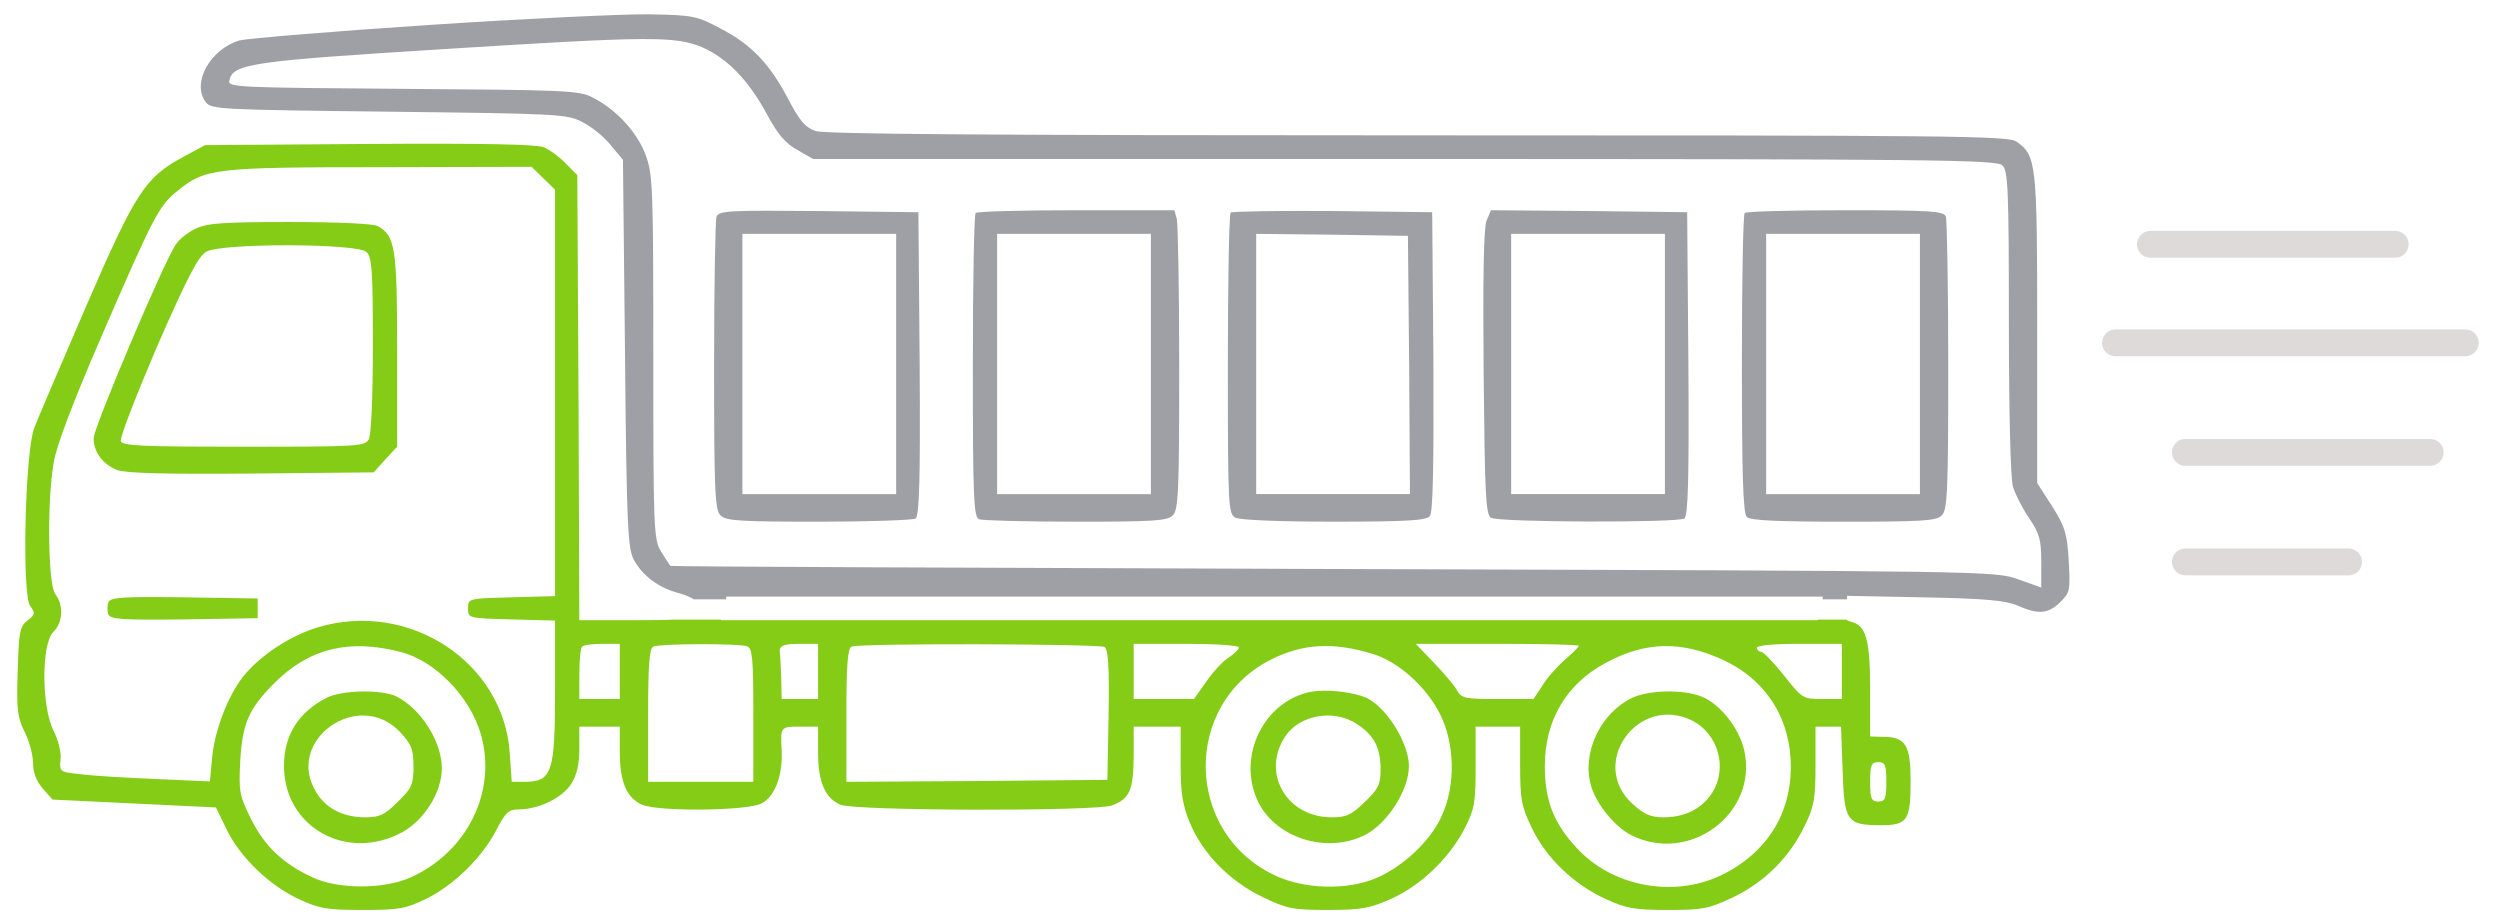
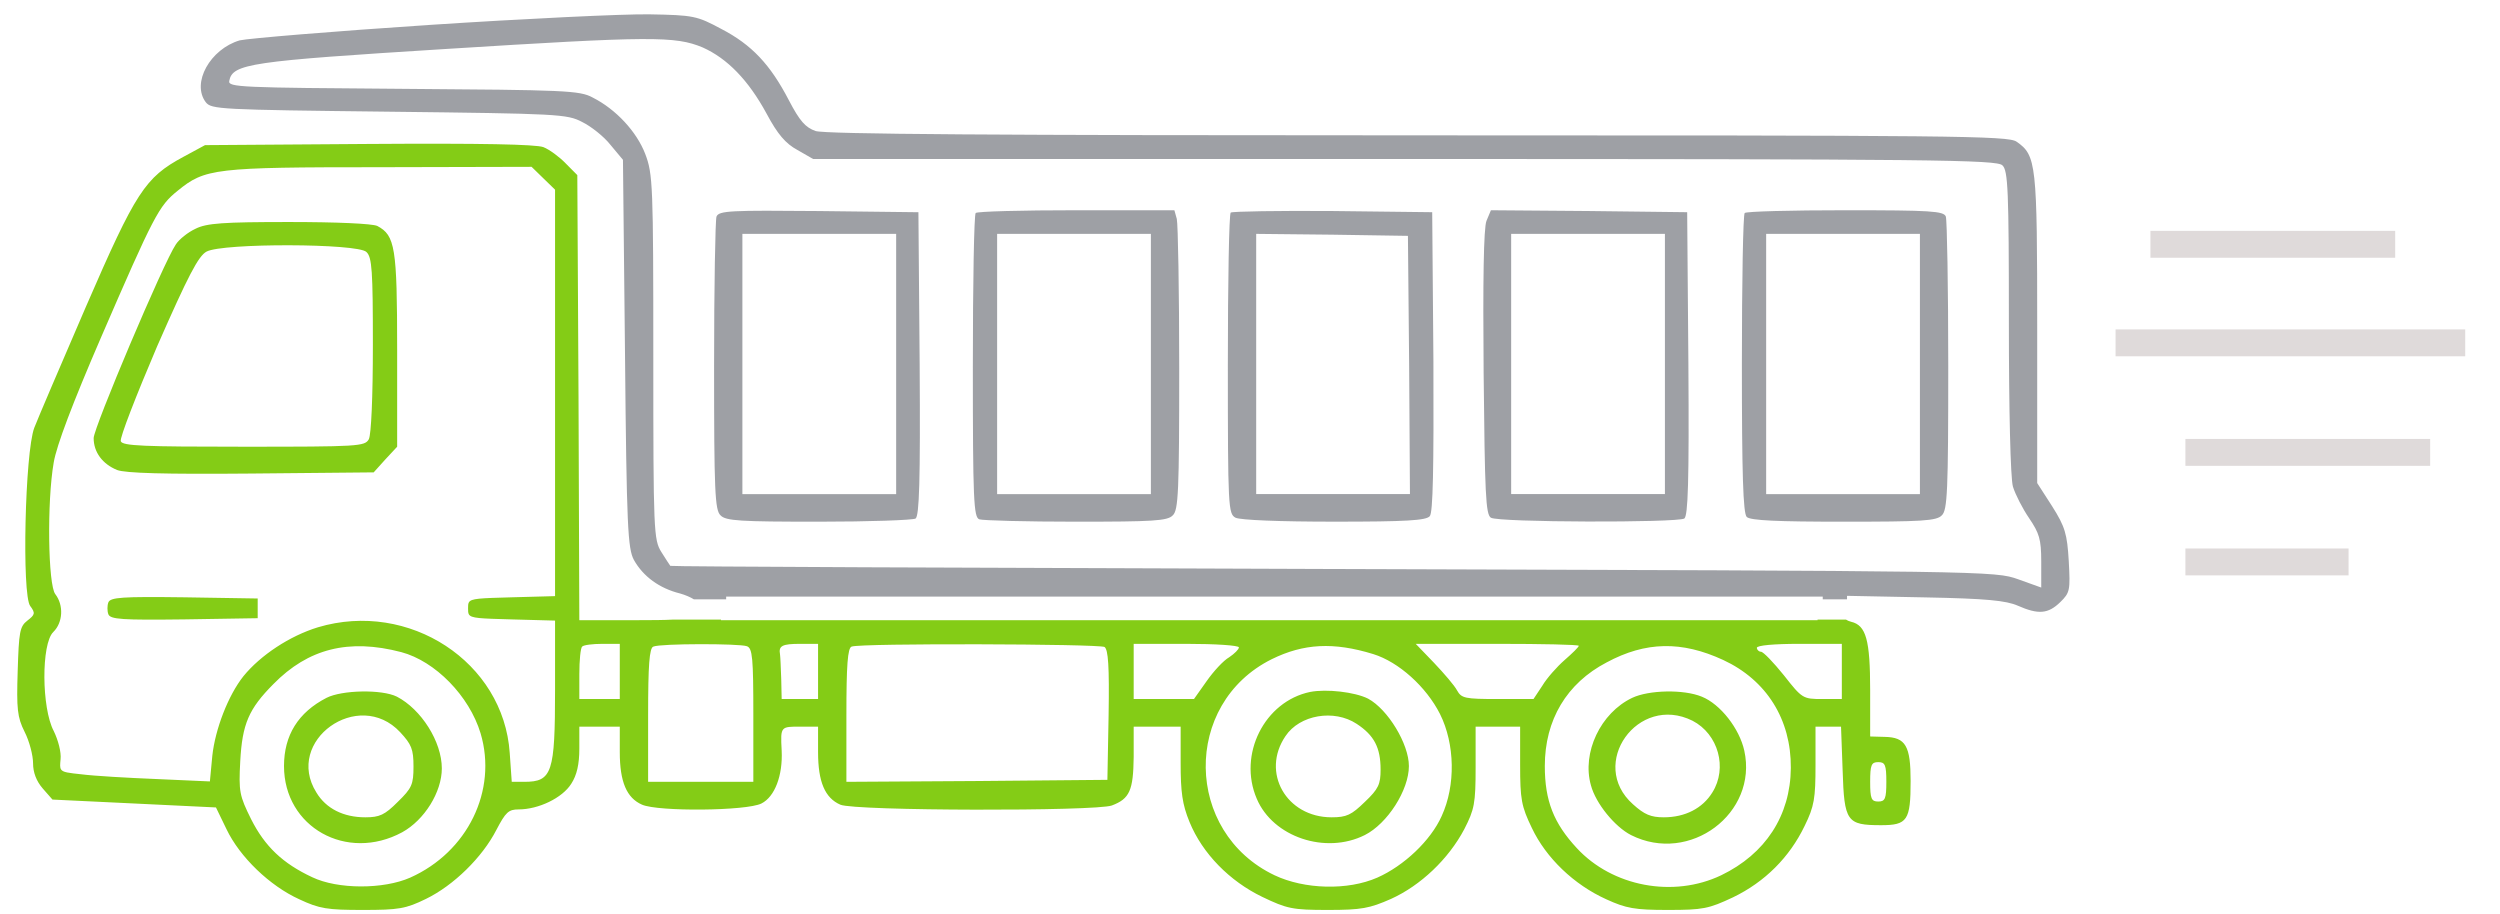
<svg xmlns="http://www.w3.org/2000/svg" width="93" height="34" viewBox="0 0 93 34" fill="none">
  <path fill-rule="evenodd" clip-rule="evenodd" d="M68.671 23.049H67.613V23.071H47.216H26.82V23.049H25.039C24.711 23.067 24.259 23.071 23.643 23.071H21.551L21.521 14.8L21.476 6.514L21.039 6.074C20.814 5.839 20.437 5.56 20.211 5.472C19.925 5.37 17.939 5.326 13.709 5.355L7.627 5.399L6.814 5.839C5.399 6.602 5.053 7.13 3.202 11.397C2.284 13.524 1.41 15.562 1.275 15.914C0.929 16.823 0.808 22.132 1.124 22.543C1.32 22.807 1.305 22.866 1.019 23.086C0.733 23.306 0.703 23.511 0.658 24.963C0.613 26.371 0.643 26.679 0.914 27.221C1.094 27.573 1.23 28.101 1.23 28.395C1.23 28.732 1.35 29.054 1.591 29.333L1.952 29.744L4.993 29.89L8.034 30.037L8.425 30.844C8.922 31.885 10.036 32.955 11.135 33.454C11.887 33.806 12.173 33.85 13.498 33.85C14.838 33.85 15.094 33.806 15.846 33.439C16.87 32.941 17.939 31.899 18.465 30.873C18.811 30.213 18.917 30.11 19.293 30.11C20.031 30.11 20.919 29.685 21.25 29.157C21.461 28.834 21.551 28.424 21.551 27.852V27.031H22.304H23.056V27.984C23.056 29.084 23.312 29.685 23.884 29.934C24.486 30.198 27.768 30.169 28.325 29.89C28.822 29.641 29.123 28.849 29.078 27.925C29.053 27.447 29.042 27.224 29.148 27.12C29.239 27.031 29.419 27.031 29.755 27.031H30.432V27.984C30.432 29.084 30.688 29.685 31.26 29.934C31.772 30.169 40.758 30.184 41.361 29.964C42.023 29.714 42.158 29.406 42.173 28.16V27.031H43.047H43.92V28.38C43.92 29.465 43.98 29.92 44.251 30.58C44.732 31.753 45.741 32.779 46.96 33.366C47.879 33.806 48.074 33.85 49.399 33.85C50.648 33.85 50.949 33.791 51.747 33.439C52.846 32.941 53.885 31.958 54.472 30.844C54.848 30.11 54.893 29.89 54.893 28.541V27.031H55.721H56.549V28.453C56.549 29.729 56.594 29.993 56.985 30.8C57.512 31.914 58.551 32.911 59.755 33.454C60.493 33.791 60.809 33.85 62.043 33.85C63.353 33.85 63.563 33.806 64.467 33.381C65.656 32.809 66.574 31.885 67.131 30.726C67.492 29.993 67.537 29.7 67.537 28.453V27.031H68.019H68.486L68.546 28.659C68.606 30.565 68.697 30.697 69.976 30.697C70.954 30.697 71.075 30.521 71.075 29.054C71.075 27.749 70.894 27.427 70.112 27.412L69.57 27.397V25.681C69.57 23.804 69.419 23.262 68.862 23.13C68.782 23.108 68.72 23.083 68.671 23.049ZM20.648 7.056L20.211 6.631L19.775 6.206L14.145 6.22C7.974 6.22 7.627 6.264 6.604 7.1C5.911 7.658 5.731 7.995 3.744 12.585C2.705 14.99 2.103 16.574 1.998 17.205C1.742 18.671 1.787 21.766 2.058 22.103C2.374 22.514 2.344 23.159 1.982 23.511C1.531 23.951 1.546 26.341 1.998 27.192C2.163 27.529 2.284 27.984 2.253 28.248C2.235 28.438 2.224 28.552 2.273 28.625C2.345 28.732 2.544 28.753 3.036 28.805C3.488 28.864 4.752 28.937 5.836 28.981L7.808 29.069L7.898 28.116C8.004 27.133 8.485 25.872 9.057 25.153C9.69 24.376 10.773 23.658 11.827 23.335C15.214 22.323 18.736 24.625 18.962 28.013L19.037 29.084H19.504C20.543 29.084 20.648 28.747 20.648 25.652V23.086L19.037 23.042C17.848 23.009 17.529 23.001 17.443 22.855C17.412 22.801 17.412 22.729 17.412 22.631C17.412 22.533 17.412 22.461 17.443 22.407C17.529 22.261 17.848 22.253 19.037 22.22L20.648 22.176V14.624V7.056ZM17.878 27.28C17.457 25.887 16.192 24.596 14.928 24.259C12.971 23.746 11.466 24.127 10.171 25.447C9.253 26.371 9.012 26.928 8.937 28.321C8.877 29.45 8.907 29.597 9.343 30.477C9.855 31.489 10.517 32.12 11.616 32.633C12.565 33.087 14.266 33.087 15.259 32.648C17.397 31.694 18.511 29.406 17.878 27.28ZM23.056 26.004V24.977V23.951H22.409C22.048 23.951 21.702 23.995 21.657 24.053C21.596 24.098 21.551 24.567 21.551 25.08V26.004H22.304H23.056ZM28.024 26.605C28.024 24.479 27.994 24.112 27.783 24.039C27.497 23.936 24.577 23.936 24.306 24.053C24.155 24.098 24.11 24.758 24.11 26.605V29.084H26.067H28.024V26.605ZM30.432 26.004V24.977V23.951H29.77C29.093 23.951 28.957 24.024 29.017 24.347C29.032 24.45 29.047 24.86 29.062 25.271L29.078 26.004H29.755H30.432ZM41.24 26.605C41.27 24.772 41.225 24.171 41.09 24.068C40.879 23.951 31.998 23.922 31.682 24.053C31.531 24.098 31.486 24.758 31.486 26.605V29.084L36.348 29.054L41.195 29.01L41.24 26.605ZM45.726 24.45C45.922 24.317 46.087 24.156 46.087 24.083C46.087 24.009 45.214 23.951 44.13 23.951H42.173V24.977V26.004H43.302H44.416L44.883 25.344C45.139 24.977 45.515 24.567 45.726 24.45ZM53.568 26.561C53.057 25.549 52.033 24.625 51.085 24.332C49.61 23.878 48.496 23.936 47.306 24.523C43.98 26.18 44.055 30.961 47.412 32.559C48.526 33.087 50.136 33.131 51.235 32.648C52.229 32.208 53.222 31.269 53.629 30.36C54.156 29.216 54.125 27.676 53.568 26.561ZM58.205 24.552C58.491 24.303 58.731 24.068 58.731 24.024C58.731 23.98 57.362 23.951 55.706 23.951H52.665L53.343 24.655C53.719 25.051 54.11 25.505 54.201 25.681C54.366 25.975 54.487 26.004 55.721 26.004H57.046L57.377 25.505C57.542 25.227 57.919 24.802 58.205 24.552ZM66.619 28.57C66.634 26.767 65.716 25.3 64.105 24.552C62.555 23.834 61.215 23.863 59.77 24.64C58.28 25.417 57.467 26.781 57.467 28.497C57.467 29.788 57.798 30.624 58.656 31.548C59.981 32.985 62.254 33.41 64.03 32.559C65.671 31.767 66.604 30.345 66.619 28.57ZM68.516 26.004V24.977V23.951H66.935C65.987 23.951 65.355 24.009 65.355 24.098C65.355 24.171 65.43 24.244 65.505 24.244C65.596 24.244 65.972 24.64 66.363 25.124C67.041 25.989 67.071 26.004 67.793 26.004H68.516ZM69.871 29.817C70.126 29.817 70.172 29.714 70.172 29.084C70.172 28.453 70.126 28.351 69.871 28.351C69.615 28.351 69.57 28.453 69.57 29.084C69.57 29.714 69.615 29.817 69.871 29.817ZM7.277 8.508C6.991 8.64 6.66 8.904 6.54 9.095C6.088 9.755 3.484 15.914 3.484 16.296C3.484 16.824 3.815 17.264 4.357 17.484C4.658 17.601 6.088 17.645 9.34 17.616L13.901 17.572L14.337 17.088L14.774 16.618V13.011C14.774 9.198 14.698 8.758 14.036 8.406C13.855 8.318 12.516 8.259 10.755 8.259C8.301 8.259 7.684 8.303 7.277 8.508ZM13.63 9.374C13.841 9.564 13.871 10.092 13.871 12.82C13.871 14.771 13.81 16.164 13.72 16.34C13.569 16.604 13.359 16.618 9.069 16.618C5.336 16.618 4.553 16.589 4.493 16.413C4.448 16.296 5.065 14.712 5.847 12.879C7.006 10.239 7.383 9.52 7.684 9.359C8.286 9.036 13.314 9.051 13.63 9.374ZM4.031 22.85C3.986 22.733 3.986 22.527 4.031 22.41C4.107 22.22 4.528 22.19 6.861 22.22L9.586 22.264V22.63V22.997L6.861 23.041C4.528 23.07 4.107 23.041 4.031 22.85ZM12.146 25.96C11.092 26.503 10.565 27.353 10.565 28.497C10.565 30.77 12.898 32.075 14.96 30.961C15.788 30.506 16.436 29.465 16.436 28.585C16.436 27.588 15.668 26.385 14.765 25.916C14.208 25.637 12.717 25.667 12.146 25.96ZM14.885 27.236C15.306 27.69 15.382 27.866 15.382 28.512C15.382 29.186 15.322 29.318 14.795 29.832C14.313 30.316 14.117 30.404 13.591 30.404C12.778 30.404 12.13 30.081 11.769 29.48C10.565 27.558 13.335 25.579 14.885 27.236ZM46.752 29.714C46.044 28.072 47.038 26.092 48.739 25.74C49.341 25.623 50.394 25.74 50.891 25.989C51.629 26.385 52.411 27.676 52.411 28.497C52.411 29.392 51.614 30.638 50.771 31.064C49.311 31.797 47.354 31.137 46.752 29.714ZM51.358 28.629C51.358 27.808 51.117 27.353 50.47 26.928C49.627 26.371 48.347 26.591 47.82 27.383C46.902 28.732 47.85 30.404 49.536 30.404C50.093 30.404 50.274 30.316 50.771 29.832C51.282 29.348 51.358 29.172 51.358 28.629ZM60.718 25.96C59.544 26.517 58.837 27.999 59.183 29.216C59.363 29.89 60.071 30.756 60.673 31.064C62.856 32.164 65.4 30.257 64.888 27.925C64.707 27.104 64 26.195 63.307 25.916C62.63 25.637 61.335 25.667 60.718 25.96ZM62.961 26.811C63.924 27.309 64.271 28.571 63.699 29.48C63.337 30.067 62.69 30.404 61.892 30.404C61.411 30.404 61.17 30.301 60.748 29.92C59.062 28.424 60.929 25.799 62.961 26.811Z" fill="#84CC16" />
  <path fill-rule="evenodd" clip-rule="evenodd" d="M8.919 1.501C9.235 1.428 12.397 1.164 15.949 0.929C19.517 0.694 23.204 0.518 24.153 0.533C25.809 0.562 25.929 0.592 26.832 1.076C27.961 1.662 28.654 2.396 29.346 3.73C29.752 4.507 29.963 4.742 30.34 4.874C30.686 4.991 37.023 5.035 52.738 5.035C72.758 5.035 74.7 5.05 75.016 5.27C75.754 5.783 75.784 6.077 75.784 12.236V17.97L76.341 18.835C76.823 19.598 76.898 19.862 76.958 20.874C77.018 21.959 77.003 22.047 76.642 22.399C76.19 22.839 75.829 22.869 75.061 22.531C74.625 22.341 73.902 22.267 71.614 22.223L68.709 22.165V22.294H67.806V22.194H47.409H27.013V22.294H25.811C25.681 22.214 25.498 22.134 25.297 22.077C24.529 21.886 23.927 21.446 23.581 20.83C23.355 20.405 23.31 19.628 23.25 13.145L23.174 5.945L22.708 5.387C22.467 5.079 21.985 4.698 21.654 4.537C21.097 4.243 20.766 4.229 14.474 4.155C8.152 4.082 7.866 4.067 7.655 3.803C7.113 3.085 7.821 1.824 8.919 1.501ZM28.518 4.229C27.841 2.982 27.058 2.176 26.14 1.765C25.116 1.34 24.258 1.34 16.551 1.824C9.311 2.278 8.648 2.366 8.528 3.012C8.483 3.246 8.934 3.261 15.001 3.305C21.022 3.349 21.564 3.364 22.045 3.627C22.919 4.067 23.686 4.903 24.002 5.725C24.288 6.473 24.303 6.883 24.303 13.292C24.303 19.789 24.318 20.082 24.604 20.537C24.77 20.801 24.921 21.035 24.936 21.05C24.966 21.079 36.06 21.123 49.592 21.167L49.667 21.168C74.098 21.241 74.204 21.241 75.076 21.549L75.934 21.857V20.889C75.934 20.053 75.859 19.833 75.483 19.276C75.242 18.924 74.971 18.396 74.881 18.102C74.79 17.794 74.73 15.272 74.73 11.972C74.73 7.089 74.7 6.341 74.489 6.15C74.279 5.945 72.051 5.915 52.256 5.915H30.249L29.662 5.578C29.226 5.343 28.924 4.991 28.518 4.229ZM26.564 13.614C26.564 10.681 26.609 8.173 26.654 8.056C26.744 7.836 27.181 7.821 30.462 7.851L34.165 7.895L34.211 13.526C34.241 17.941 34.195 19.187 34.06 19.29C33.955 19.349 32.329 19.407 30.447 19.407C27.542 19.407 27 19.378 26.805 19.172C26.594 18.982 26.564 18.263 26.564 13.614ZM33.337 18.381V13.541V8.701H30.477H27.617V13.541V18.381H30.477H33.337ZM36.296 7.924C36.235 7.968 36.19 10.535 36.19 13.629C36.19 18.601 36.22 19.246 36.431 19.319C36.566 19.363 38.177 19.407 40.029 19.407C42.889 19.407 43.431 19.378 43.626 19.172C43.837 18.982 43.867 18.278 43.867 13.717C43.867 10.842 43.822 8.335 43.777 8.144L43.687 7.821H40.044C38.027 7.821 36.341 7.865 36.296 7.924ZM42.813 13.541V18.381H39.953H37.093V13.541V8.701H39.953H42.813V13.541ZM45.676 13.555C45.676 10.504 45.721 7.967 45.782 7.908C45.842 7.864 47.543 7.835 49.575 7.85L53.278 7.894L53.323 13.452C53.338 17.426 53.308 19.069 53.188 19.201C53.052 19.362 52.315 19.406 49.635 19.406C47.603 19.406 46.143 19.347 45.962 19.259C45.691 19.113 45.676 18.893 45.676 13.555ZM52.45 18.38L52.42 13.569L52.375 8.774L49.56 8.73L46.73 8.7V13.54V18.38H49.59H52.45ZM55.297 8.216C55.191 8.48 55.161 10.446 55.191 13.877C55.236 18.35 55.266 19.142 55.462 19.259C55.733 19.436 62.386 19.45 62.657 19.289C62.793 19.186 62.838 17.94 62.808 13.525L62.763 7.894L59.105 7.85L55.462 7.821L55.297 8.216ZM61.935 13.54V18.38H59.075H56.215V13.54V8.7H59.075H61.935V13.54ZM64.798 13.541C64.798 10.505 64.843 7.968 64.903 7.924C64.949 7.865 66.635 7.821 68.652 7.821C71.828 7.821 72.309 7.851 72.385 8.056C72.43 8.188 72.475 10.681 72.475 13.614C72.475 18.263 72.445 18.982 72.234 19.172C72.038 19.378 71.496 19.407 68.576 19.407C66.123 19.407 65.114 19.363 64.979 19.231C64.843 19.099 64.798 17.633 64.798 13.541ZM71.421 18.381V13.541V8.701H68.561H65.701V13.541V18.381H68.561H71.421Z" fill="#9EA0A5" />
-   <path d="M79.996 9.088H89.101" stroke="#DFDADA" strokeWidth="1.2" stroke-linecap="round" />
-   <path d="M78.699 12.754L91.706 12.754" stroke="#DFDADA" strokeWidth="1.2" stroke-linecap="round" />
-   <path d="M81.297 16.829H90.402" stroke="#DFDADA" strokeWidth="1.2" stroke-linecap="round" />
-   <path d="M81.297 20.904H87.367" stroke="#DFDADA" strokeWidth="1.2" stroke-linecap="round" />
+   <path d="M79.996 9.088H89.101" stroke="#DFDADA" strokeWidth="1.2" strokeLinecap="round" />
+   <path d="M78.699 12.754L91.706 12.754" stroke="#DFDADA" strokeWidth="1.2" strokeLinecap="round" />
+   <path d="M81.297 16.829H90.402" stroke="#DFDADA" strokeWidth="1.2" strokeLinecap="round" />
+   <path d="M81.297 20.904H87.367" stroke="#DFDADA" strokeWidth="1.2" strokeLinecap="round" />
</svg>
